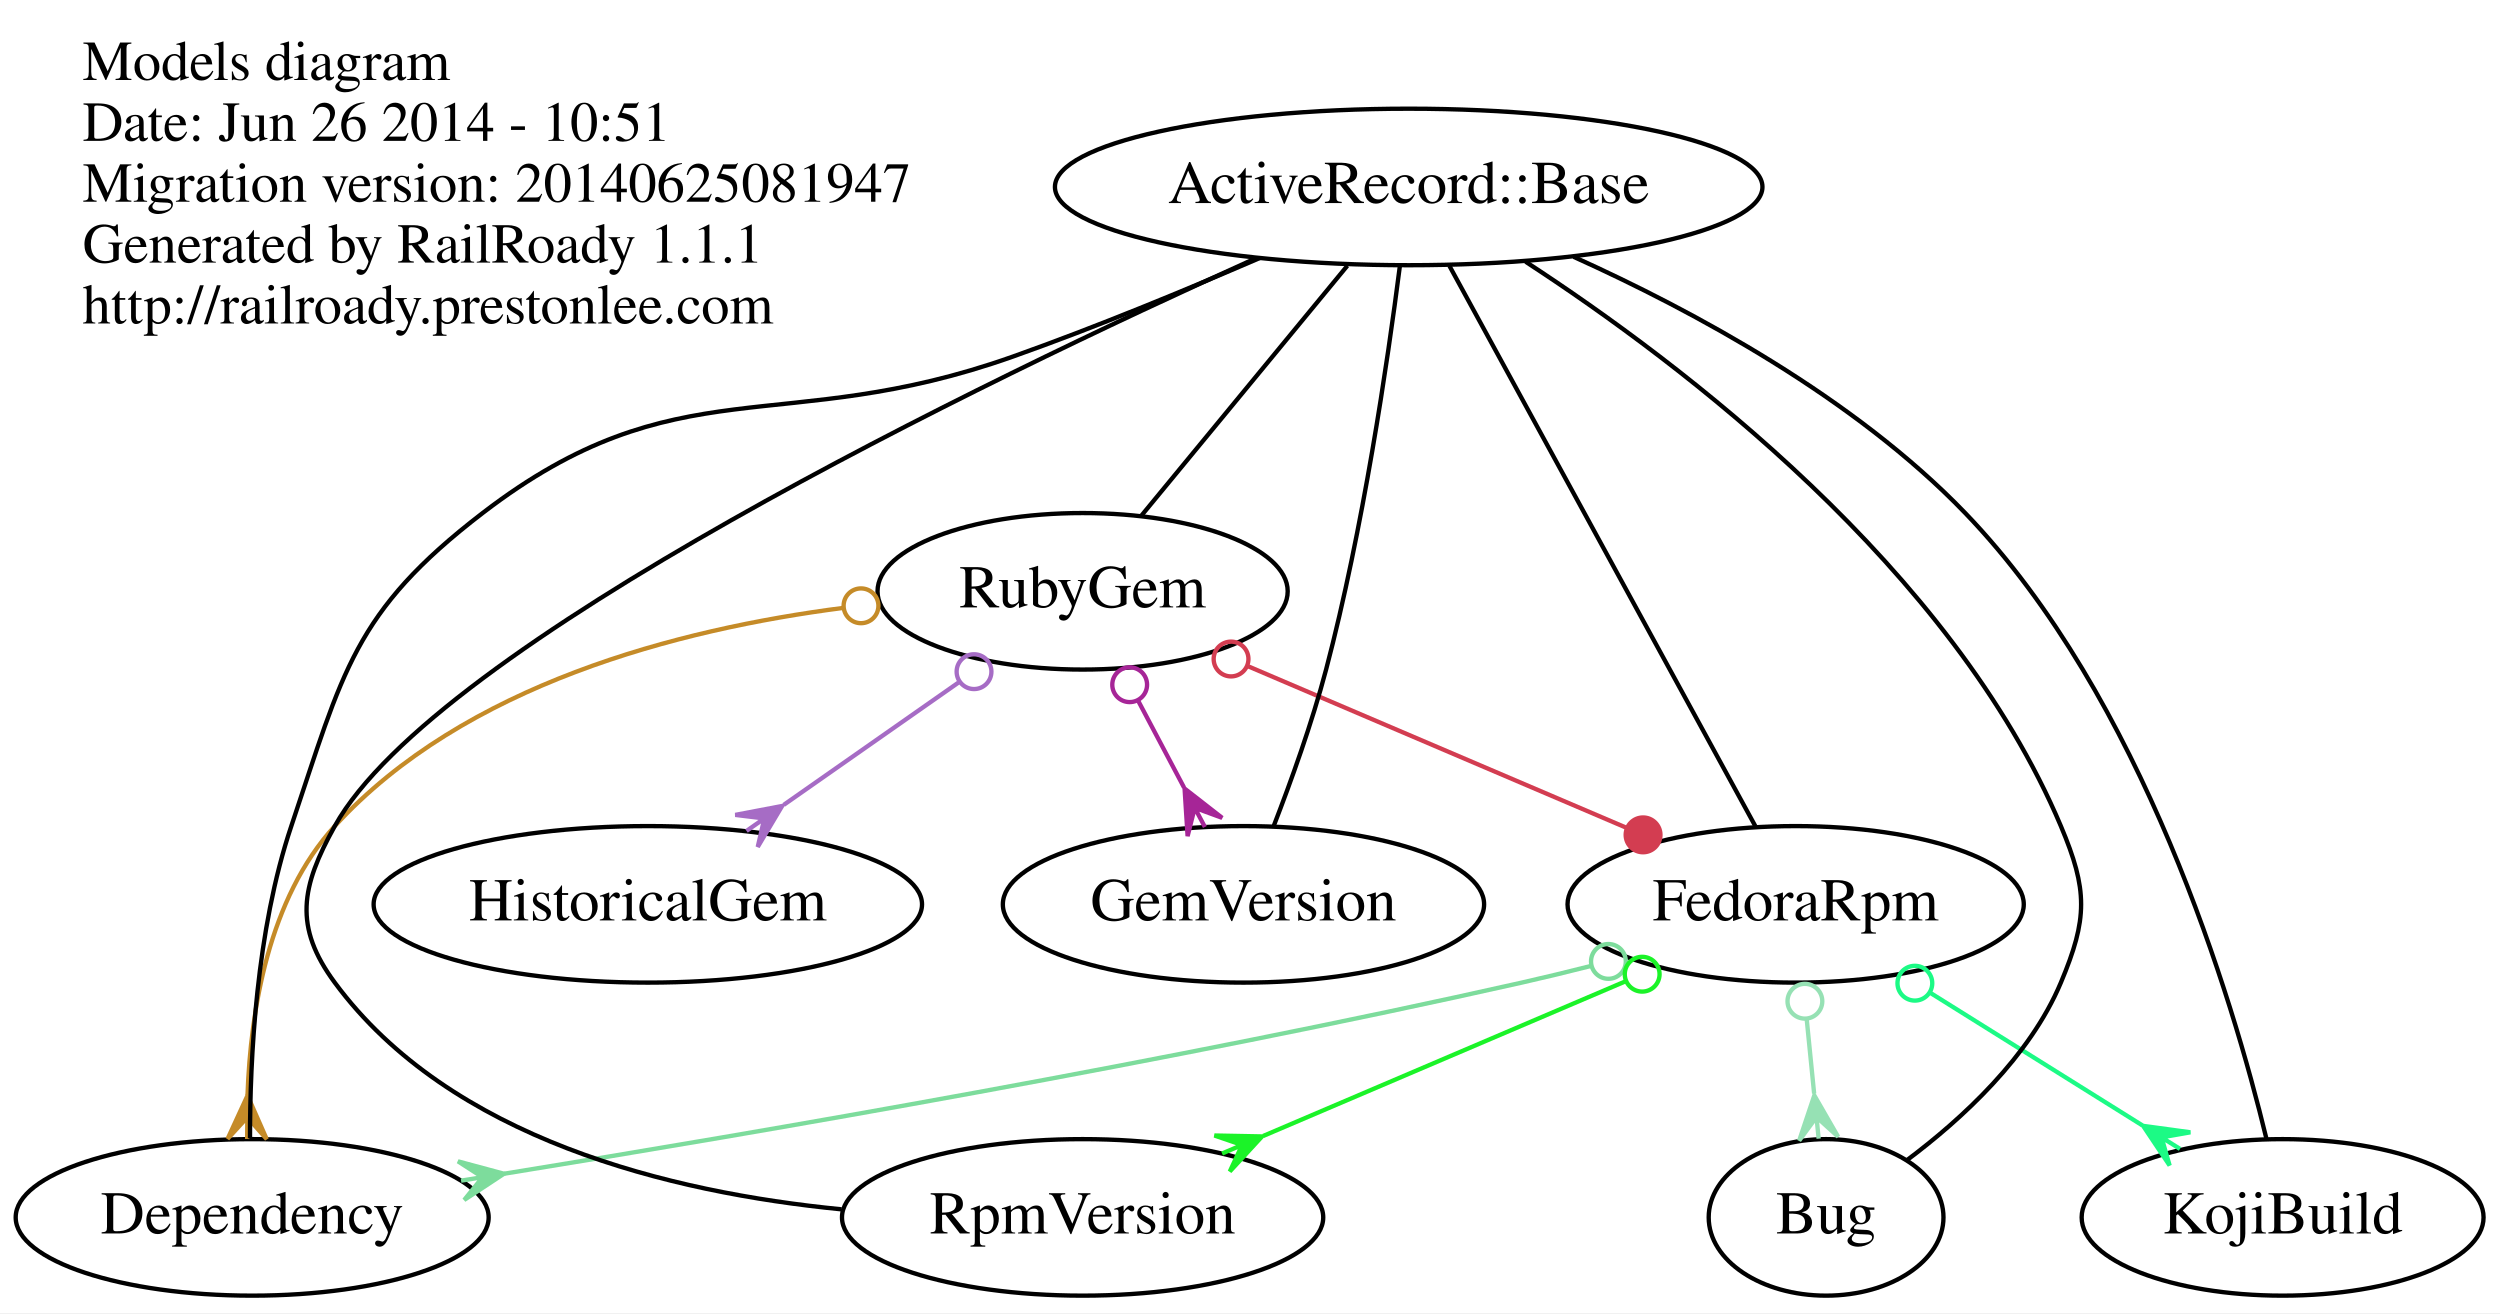
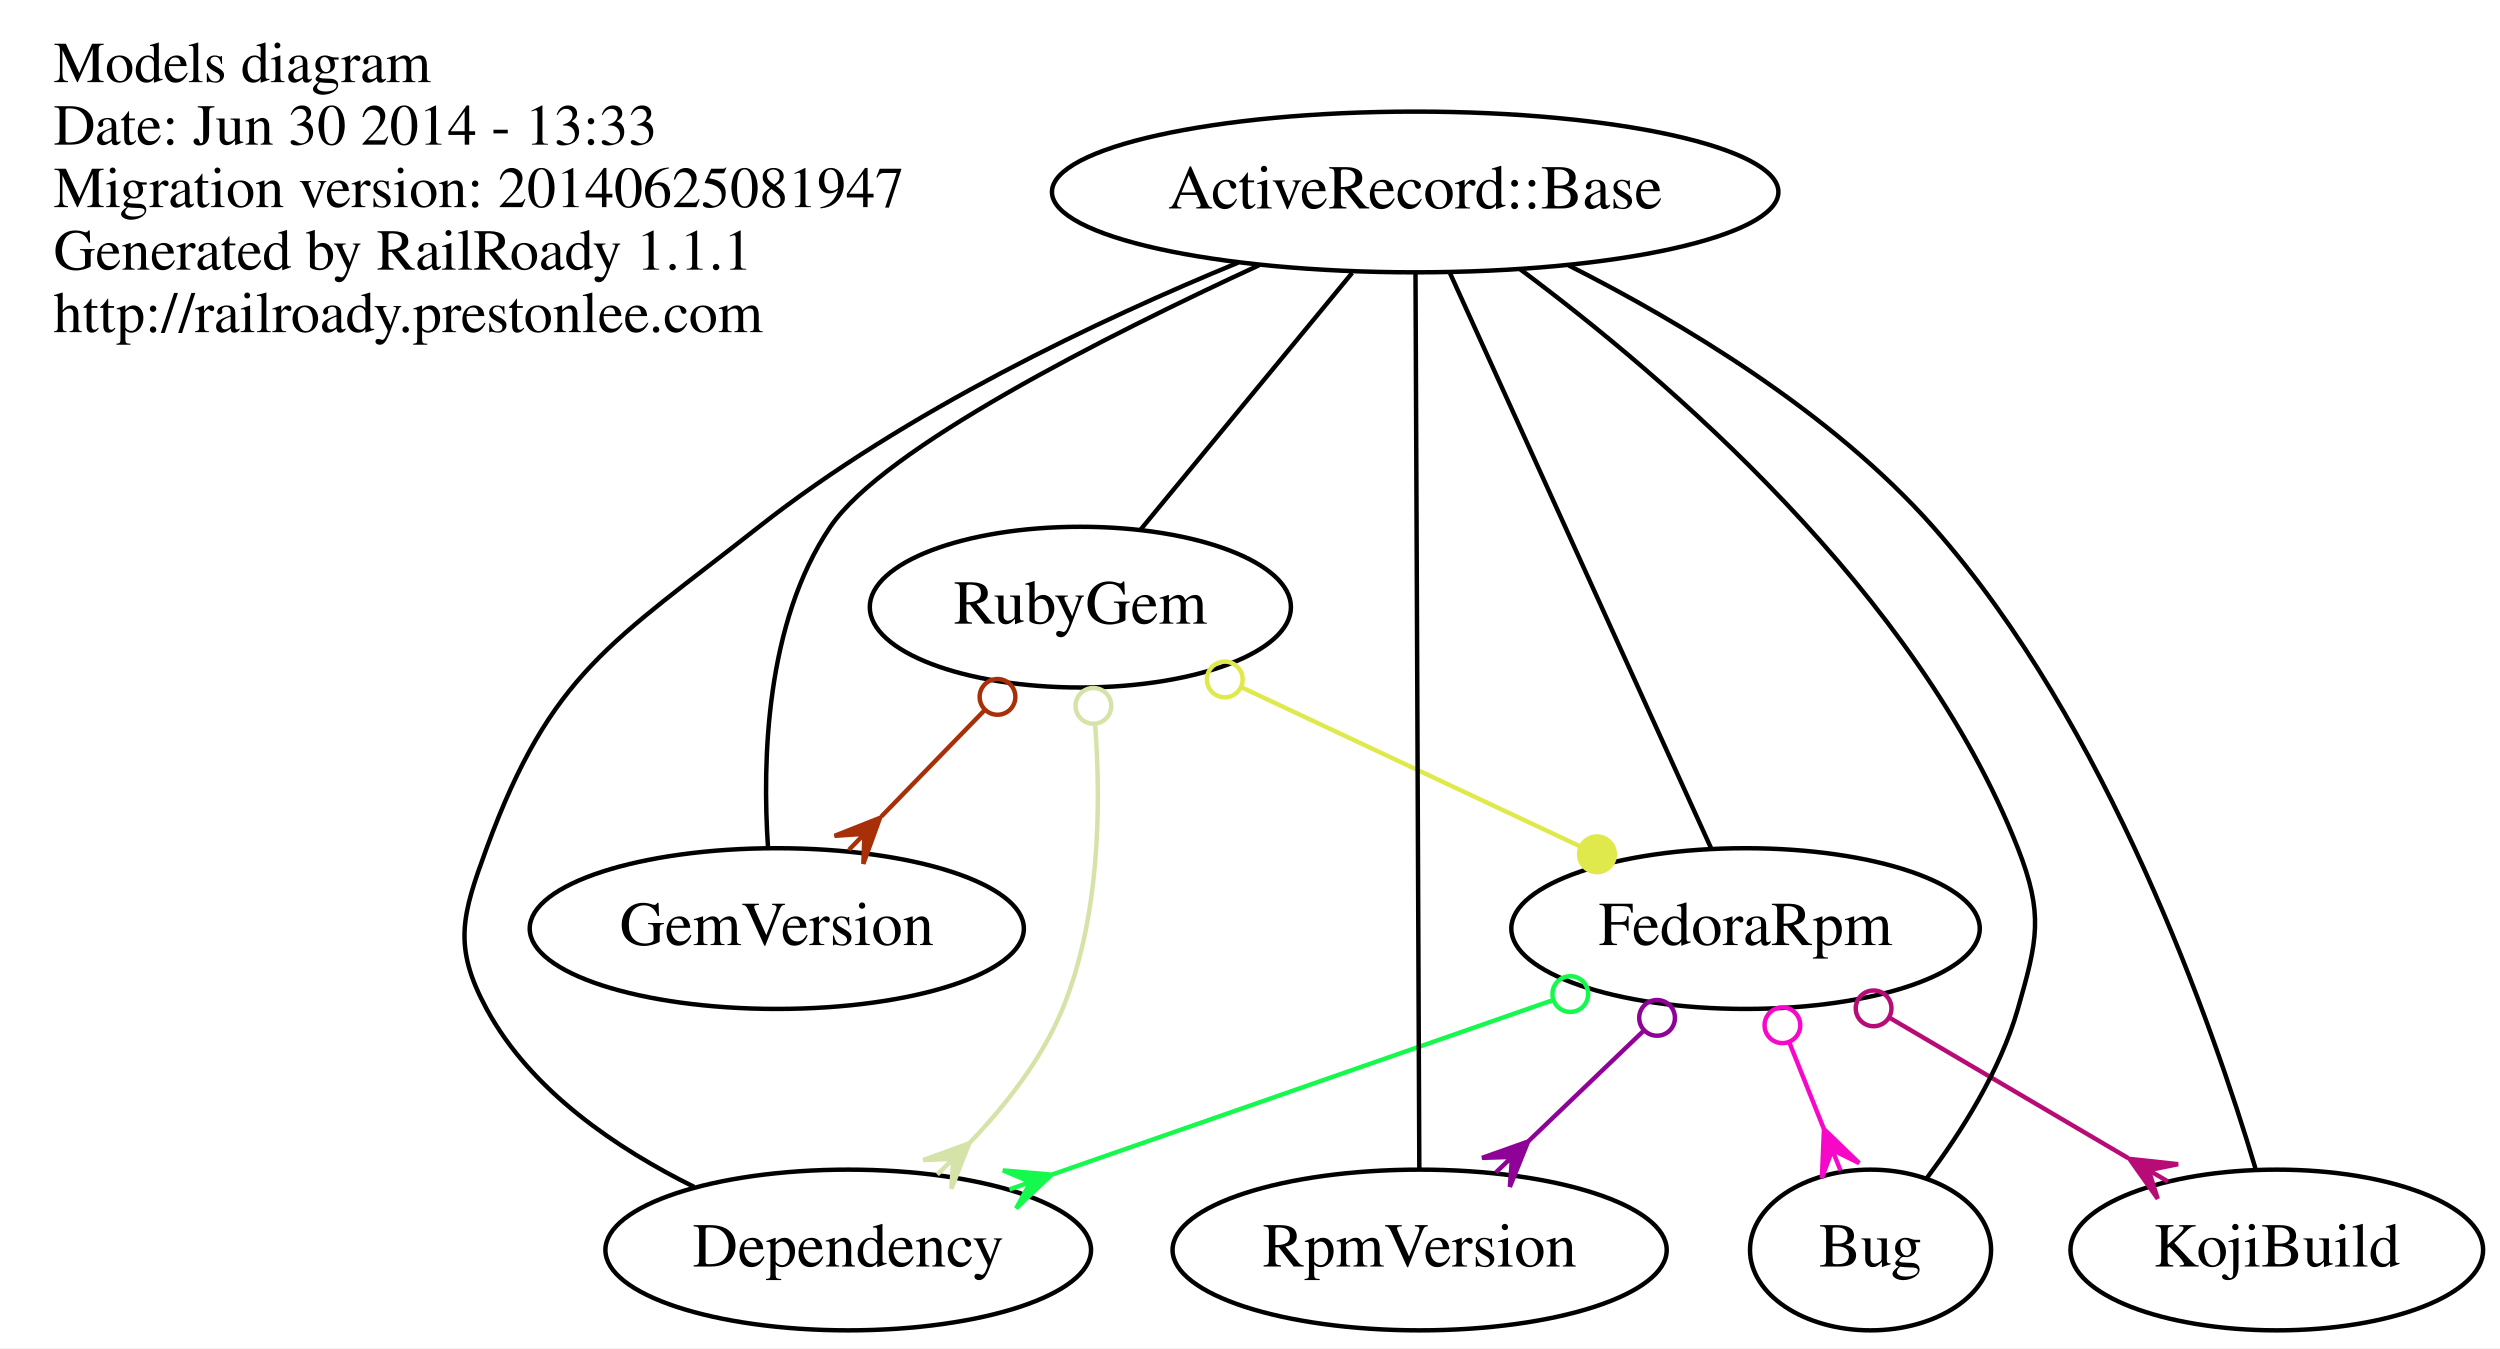
- <svg xmlns="http://www.w3.org/2000/svg" width="575pt" height="302pt" viewBox="0.00 0.00 575.00 302.00">
+ <svg xmlns="http://www.w3.org/2000/svg" width="560pt" height="302pt" viewBox="0.00 0.00 560.00 302.00">
  <g id="graph0" class="graph" transform="scale(1 1) rotate(0) translate(4 298)">
-     <polygon fill="white" stroke="none" points="-4,4 -4,-298 571,-298 571,4 -4,4" />
+     <polygon fill="white" stroke="none" points="-4,4 -4,-298 556,-298 556,4 -4,4" />
    <g id="node1" class="node">
-       <text text-anchor="start" x="15" y="-279.6" font-family="Times,serif" font-size="13.00">Models diagram</text>
-       <text text-anchor="start" x="15" y="-265.6" font-family="Times,serif" font-size="13.00">Date: Jun 26 2014 - 10:51</text>
-       <text text-anchor="start" x="15" y="-251.6" font-family="Times,serif" font-size="13.00">Migration version: 20140625081947</text>
-       <text text-anchor="start" x="15" y="-237.6" font-family="Times,serif" font-size="13.00">Generated by RailRoady 1.1.1</text>
-       <text text-anchor="start" x="15" y="-223.6" font-family="Times,serif" font-size="13.00">http://railroady.prestonlee.com</text>
+       <text text-anchor="start" x="8" y="-279.6" font-family="Times,serif" font-size="13.00">Models diagram</text>
+       <text text-anchor="start" x="8" y="-265.6" font-family="Times,serif" font-size="13.00">Date: Jun 30 2014 - 13:33</text>
+       <text text-anchor="start" x="8" y="-251.6" font-family="Times,serif" font-size="13.00">Migration version: 20140625081947</text>
+       <text text-anchor="start" x="8" y="-237.6" font-family="Times,serif" font-size="13.00">Generated by RailRoady 1.1.1</text>
+       <text text-anchor="start" x="8" y="-223.6" font-family="Times,serif" font-size="13.00">http://railroady.prestonlee.com</text>
    </g>
    <g id="node2" class="node">
-       <ellipse fill="none" stroke="black" cx="245" cy="-162" rx="47.169" ry="18" />
-       <text text-anchor="middle" x="245" y="-158.3" font-family="Times,serif" font-size="14.00">RubyGem</text>
+       <ellipse fill="none" stroke="black" cx="238" cy="-162" rx="47.169" ry="18" />
+       <text text-anchor="middle" x="238" y="-158.3" font-family="Times,serif" font-size="14.00">RubyGem</text>
    </g>
    <g id="node3" class="node">
-       <ellipse fill="none" stroke="black" cx="409" cy="-90" rx="52.468" ry="18" />
-       <text text-anchor="middle" x="409" y="-86.3" font-family="Times,serif" font-size="14.00">FedoraRpm</text>
+       <ellipse fill="none" stroke="black" cx="387" cy="-90" rx="52.468" ry="18" />
+       <text text-anchor="middle" x="387" y="-86.3" font-family="Times,serif" font-size="14.00">FedoraRpm</text>
    </g>
    <g id="edge1" class="edge">
-       <path fill="none" stroke="#d33d51" d="M282.899,-144.824C309.033,-133.669 343.674,-118.883 370.035,-107.631" />
-       <ellipse fill="none" stroke="#d33d51" cx="279.142" cy="-146.427" rx="4" ry="4" />
-       <ellipse fill="#d33d51" stroke="#d33d51" cx="373.905" cy="-105.98" rx="4" ry="4" />
+       <path fill="none" stroke="#e0e94b" d="M274.027,-144.075C297.056,-133.255 326.846,-119.26 350.053,-108.358" />
+       <ellipse fill="none" stroke="#e0e94b" cx="270.349" cy="-145.802" rx="4" ry="4" />
+       <ellipse fill="#e0e94b" stroke="#e0e94b" cx="353.719" cy="-106.635" rx="4" ry="4" />
    </g>
    <g id="node4" class="node">
-       <ellipse fill="none" stroke="black" cx="54" cy="-18" rx="54.392" ry="18" />
-       <text text-anchor="middle" x="54" y="-14.3" font-family="Times,serif" font-size="14.00">Dependency</text>
+       <ellipse fill="none" stroke="black" cx="186" cy="-18" rx="54.392" ry="18" />
+       <text text-anchor="middle" x="186" y="-14.3" font-family="Times,serif" font-size="14.00">Dependency</text>
    </g>
    <g id="edge2" class="edge">
-       <path fill="none" stroke="#c58b28" d="M190.041,-158.197C151.882,-153.274 102.738,-140.496 73,-108 57.79,-91.38 53.63,-65.662 52.928,-46.138" />
-       <ellipse fill="none" stroke="#c58b28" cx="194.033" cy="-158.666" rx="4" ry="4" />
-       <polygon fill="#c58b28" stroke="#c58b28" points="52.927,-46.025 57.346,-35.989 52.887,-41.025 52.846,-36.025 52.846,-36.025 52.846,-36.025 52.887,-41.025 48.346,-36.062 52.927,-46.025 52.927,-46.025" />
+       <path fill="none" stroke="#d5e3a9" d="M241.33,-135.441C242.67,-117.096 242.296,-92.158 234,-72 229.396,-60.812 221.341,-50.462 213.13,-41.933" />
+       <ellipse fill="none" stroke="#d5e3a9" cx="240.925" cy="-139.883" rx="4" ry="4" />
+       <polygon fill="#d5e3a9" stroke="#d5e3a9" points="213.113,-41.916 209.1,-31.711 209.535,-38.423 205.957,-34.931 205.957,-34.931 205.957,-34.931 209.535,-38.423 202.814,-38.151 213.113,-41.916 213.113,-41.916" />
    </g>
    <g id="node5" class="node">
-       <ellipse fill="none" stroke="black" cx="282" cy="-90" rx="55.344" ry="18" />
-       <text text-anchor="middle" x="282" y="-86.3" font-family="Times,serif" font-size="14.00">GemVersion</text>
+       <ellipse fill="none" stroke="black" cx="170" cy="-90" rx="55.344" ry="18" />
+       <text text-anchor="middle" x="170" y="-86.3" font-family="Times,serif" font-size="14.00">GemVersion</text>
+     </g>
+     <g id="edge3" class="edge">
+       <path fill="none" stroke="#a83009" d="M216.647,-139.019C209.254,-131.408 200.931,-122.841 193.384,-115.071" />
+       <ellipse fill="none" stroke="#a83009" cx="219.441" cy="-141.896" rx="4" ry="4" />
+       <polygon fill="#a83009" stroke="#a83009" points="193.126,-114.806 189.386,-104.498 189.642,-111.22 186.158,-107.633 186.158,-107.633 186.158,-107.633 189.642,-111.22 182.93,-110.769 193.126,-114.806 193.126,-114.806" />
+     </g>
+     <g id="edge8" class="edge">
+       <path fill="none" stroke="#15f94d" d="M343.567,-73.874C310.557,-62.378 265.261,-46.603 231.704,-34.917" />
+       <ellipse fill="none" stroke="#15f94d" cx="347.75" cy="-75.331" rx="4" ry="4" />
+       <polygon fill="#15f94d" stroke="#15f94d" points="231.577,-34.873 223.613,-27.334 226.855,-33.228 222.133,-31.584 222.133,-31.584 222.133,-31.584 226.855,-33.228 220.653,-35.833 231.577,-34.873 231.577,-34.873" />
+     </g>
+     <g id="node6" class="node">
+       <ellipse fill="none" stroke="black" cx="314" cy="-18" rx="55.344" ry="18" />
+       <text text-anchor="middle" x="314" y="-14.3" font-family="Times,serif" font-size="14.00">RpmVersion</text>
+     </g>
+     <g id="edge5" class="edge">
+       <path fill="none" stroke="#8f0298" d="M364.031,-66.975C355.867,-59.147 346.651,-50.309 338.373,-42.371" />
+       <ellipse fill="none" stroke="#8f0298" cx="367.182" cy="-69.996" rx="4" ry="4" />
+       <polygon fill="#8f0298" stroke="#8f0298" points="338.31,-42.311 334.207,-32.142 334.701,-38.85 331.092,-35.39 331.092,-35.39 331.092,-35.39 334.701,-38.85 327.978,-38.638 338.31,-42.311 338.31,-42.311" />
+     </g>
+     <g id="node7" class="node">
+       <ellipse fill="none" stroke="black" cx="415" cy="-18" rx="27" ry="18" />
+       <text text-anchor="middle" x="415" y="-14.3" font-family="Times,serif" font-size="14.00">Bug</text>
+     </g>
+     <g id="edge6" class="edge">
+       <path fill="none" stroke="#f708c8" d="M396.828,-64.431C399.314,-58.214 401.994,-51.514 404.512,-45.219" />
+       <ellipse fill="none" stroke="#f708c8" cx="395.264" cy="-68.341" rx="4" ry="4" />
+       <polygon fill="#f708c8" stroke="#f708c8" points="404.57,-45.074 412.463,-37.46 406.427,-40.431 408.284,-35.789 408.284,-35.789 408.284,-35.789 406.427,-40.431 404.106,-34.118 404.57,-45.074 404.57,-45.074" />
+     </g>
+     <g id="node8" class="node">
+       <ellipse fill="none" stroke="black" cx="506" cy="-18" rx="46.219" ry="18" />
+       <text text-anchor="middle" x="506" y="-14.3" font-family="Times,serif" font-size="14.00">KojiBuild</text>
+     </g>
+     <g id="edge7" class="edge">
+       <path fill="none" stroke="#b70b76" d="M419.225,-70.044C435.805,-60.291 455.991,-48.417 472.72,-38.576" />
+       <ellipse fill="none" stroke="#b70b76" cx="415.685" cy="-72.127" rx="4" ry="4" />
+       <polygon fill="#b70b76" stroke="#b70b76" points="472.994,-38.415 483.895,-37.224 477.304,-35.88 481.613,-33.345 481.613,-33.345 481.613,-33.345 477.304,-35.88 479.332,-29.466 472.994,-38.415 472.994,-38.415" />
+     </g>
+     <g id="node9" class="node">
+       <ellipse fill="none" stroke="black" cx="313" cy="-255" rx="81.365" ry="18" />
+       <text text-anchor="middle" x="313" y="-251.3" font-family="Times,serif" font-size="14.00">ActiveRecord::Base</text>
    </g>
    <g id="edge4" class="edge">
-       <path fill="none" stroke="#a62597" d="M257.837,-136.714C261.226,-130.302 264.897,-123.358 268.329,-116.865" />
-       <ellipse fill="none" stroke="#a62597" cx="255.826" cy="-140.519" rx="4" ry="4" />
-       <polygon fill="#a62597" stroke="#a62597" points="268.453,-116.63 277.104,-109.892 270.789,-112.209 273.126,-107.789 273.126,-107.789 273.126,-107.789 270.789,-112.209 269.147,-105.686 268.453,-116.63 268.453,-116.63" />
-     </g>
-     <g id="node9" class="node">
-       <ellipse fill="none" stroke="black" cx="145" cy="-90" rx="63.067" ry="18" />
-       <text text-anchor="middle" x="145" y="-86.3" font-family="Times,serif" font-size="14.00">HistoricalGem</text>
-     </g>
-     <g id="edge3" class="edge">
-       <path fill="none" stroke="#a66cc5" d="M216.462,-141.023C203.897,-132.228 189.1,-121.87 176.24,-112.868" />
-       <ellipse fill="none" stroke="#a66cc5" cx="220.025" cy="-143.517" rx="4" ry="4" />
-       <polygon fill="#a66cc5" stroke="#a66cc5" points="175.89,-112.623 170.278,-103.202 171.794,-109.756 167.697,-106.888 167.697,-106.888 167.697,-106.888 171.794,-109.756 165.117,-110.575 175.89,-112.623 175.89,-112.623" />
+       <path fill="none" stroke="black" d="M298.893,-236.884C285.315,-220.408 264.923,-195.666 251.539,-179.427" />
    </g>
    <g id="edge9" class="edge">
-       <path fill="none" stroke="#7ddc9c" d="M361.988,-75.851C356.612,-74.485 351.198,-73.171 346,-72 265.344,-53.832 171.073,-37.616 111.946,-28.043" />
-       <ellipse fill="none" stroke="#7ddc9c" cx="365.935" cy="-76.874" rx="4" ry="4" />
-       <polygon fill="#7ddc9c" stroke="#7ddc9c" points="111.919,-28.039 102.762,-22.007 106.983,-27.244 102.047,-26.45 102.047,-26.45 102.047,-26.45 106.983,-27.244 101.331,-30.892 111.919,-28.039 111.919,-28.039" />
-     </g>
-     <g id="node6" class="node">
-       <ellipse fill="none" stroke="black" cx="245" cy="-18" rx="55.344" ry="18" />
-       <text text-anchor="middle" x="245" y="-14.3" font-family="Times,serif" font-size="14.00">RpmVersion</text>
-     </g>
-     <g id="edge6" class="edge">
-       <path fill="none" stroke="#1bf328" d="M370.019,-72.362C344.865,-61.625 312.178,-47.673 286.536,-36.729" />
-       <ellipse fill="none" stroke="#1bf328" cx="373.7" cy="-73.933" rx="4" ry="4" />
-       <polygon fill="#1bf328" stroke="#1bf328" points="286.281,-36.62 278.85,-28.555 281.682,-34.657 277.083,-32.694 277.083,-32.694 277.083,-32.694 281.682,-34.657 275.317,-36.833 286.281,-36.62 286.281,-36.62" />
-     </g>
-     <g id="node7" class="node">
-       <ellipse fill="none" stroke="black" cx="416" cy="-18" rx="27" ry="18" />
-       <text text-anchor="middle" x="416" y="-14.3" font-family="Times,serif" font-size="14.00">Bug</text>
-     </g>
-     <g id="edge7" class="edge">
-       <path fill="none" stroke="#96e1b4" d="M411.536,-63.64C412.094,-58.063 412.687,-52.132 413.252,-46.476" />
-       <ellipse fill="none" stroke="#96e1b4" cx="411.128" cy="-67.716" rx="4" ry="4" />
-       <polygon fill="#96e1b4" stroke="#96e1b4" points="413.294,-46.055 418.767,-36.552 413.792,-41.08 414.29,-36.104 414.29,-36.104 414.29,-36.104 413.792,-41.08 409.812,-35.657 413.294,-46.055 413.294,-46.055" />
-     </g>
-     <g id="node8" class="node">
-       <ellipse fill="none" stroke="black" cx="521" cy="-18" rx="46.219" ry="18" />
-       <text text-anchor="middle" x="521" y="-14.3" font-family="Times,serif" font-size="14.00">KojiBuild</text>
-     </g>
-     <g id="edge8" class="edge">
-       <path fill="none" stroke="#1cfa85" d="M439.997,-69.627C455.167,-60.146 473.417,-48.739 488.751,-39.156" />
-       <ellipse fill="none" stroke="#1cfa85" cx="436.419" cy="-71.863" rx="4" ry="4" />
-       <polygon fill="#1cfa85" stroke="#1cfa85" points="488.917,-39.052 499.782,-37.568 493.157,-36.402 497.397,-33.752 497.397,-33.752 497.397,-33.752 493.157,-36.402 495.012,-29.936 488.917,-39.052 488.917,-39.052" />
-     </g>
-     <g id="node10" class="node">
-       <ellipse fill="none" stroke="black" cx="320" cy="-255" rx="81.365" ry="18" />
-       <text text-anchor="middle" x="320" y="-251.3" font-family="Times,serif" font-size="14.00">ActiveRecord::Base</text>
-     </g>
-     <g id="edge5" class="edge">
-       <path fill="none" stroke="black" d="M305.893,-236.884C292.315,-220.408 271.923,-195.666 258.539,-179.427" />
+       <path fill="none" stroke="black" d="M320.779,-236.864C335.029,-205.477 365.153,-139.122 379.325,-107.906" />
    </g>
    <g id="edge10" class="edge">
-       <path fill="none" stroke="black" d="M329.356,-236.864C346.494,-205.477 382.725,-139.122 399.769,-107.906" />
+       <path fill="none" stroke="black" d="M273.372,-239.181C242.272,-226.39 198.883,-205.899 166,-180 133.052,-154.05 119.438,-147.377 105,-108 99.492,-92.978 97.39,-86.074 105,-72 114.912,-53.669 134.226,-40.662 151.508,-32.121" />
    </g>
    <g id="edge11" class="edge">
-       <path fill="none" stroke="black" d="M285.775,-238.672C268.859,-231.363 248.037,-222.761 229,-216 175.726,-197.08 151.848,-214.42 107,-180 77.25,-157.167 74.963,-143.543 63,-108 54.925,-84.008 53.484,-54.487 53.503,-36.204" />
+       <path fill="none" stroke="black" d="M278.103,-238.629C243.477,-222.653 193.901,-197.572 182,-180 167.487,-158.571 166.75,-127.511 168.025,-108.32" />
    </g>
    <g id="edge12" class="edge">
-       <path fill="none" stroke="black" d="M317.949,-236.654C315.15,-214.809 309.493,-176.233 301,-144 297.762,-131.712 292.913,-118.237 288.924,-107.949" />
+       <path fill="none" stroke="black" d="M313.074,-236.72C313.258,-193.261 313.741,-79.791 313.926,-36.305" />
    </g>
    <g id="edge13" class="edge">
-       <path fill="none" stroke="black" d="M284.788,-238.583C222.238,-210.383 96.126,-149.572 73,-108 65.222,-94.018 63.497,-84.872 73,-72 99.539,-36.052 150.097,-23.727 189.56,-19.851" />
+       <path fill="none" stroke="black" d="M336.45,-237.737C368.765,-213.725 425.536,-165.382 448,-108 453.833,-93.101 452.398,-87.384 448,-72 444.008,-58.035 435.153,-44.168 427.621,-34.123" />
    </g>
    <g id="edge14" class="edge">
-       <path fill="none" stroke="black" d="M346.89,-237.8C382.854,-214.368 444.984,-167.259 470,-108 476.223,-93.26 476.192,-86.753 470,-72 462.832,-54.921 447.179,-40.578 434.561,-31.137" />
-     </g>
-     <g id="edge15" class="edge">
-       <path fill="none" stroke="black" d="M357.926,-238.935C385.593,-226.441 422.55,-206.451 448,-180 488.856,-137.538 509.49,-68.206 517.254,-36.195" />
+       <path fill="none" stroke="black" d="M347.354,-238.559C372.583,-225.812 406.28,-205.668 429,-180 468.223,-135.686 491.78,-67.875 501.214,-36.297" />
    </g>
  </g>
</svg>
